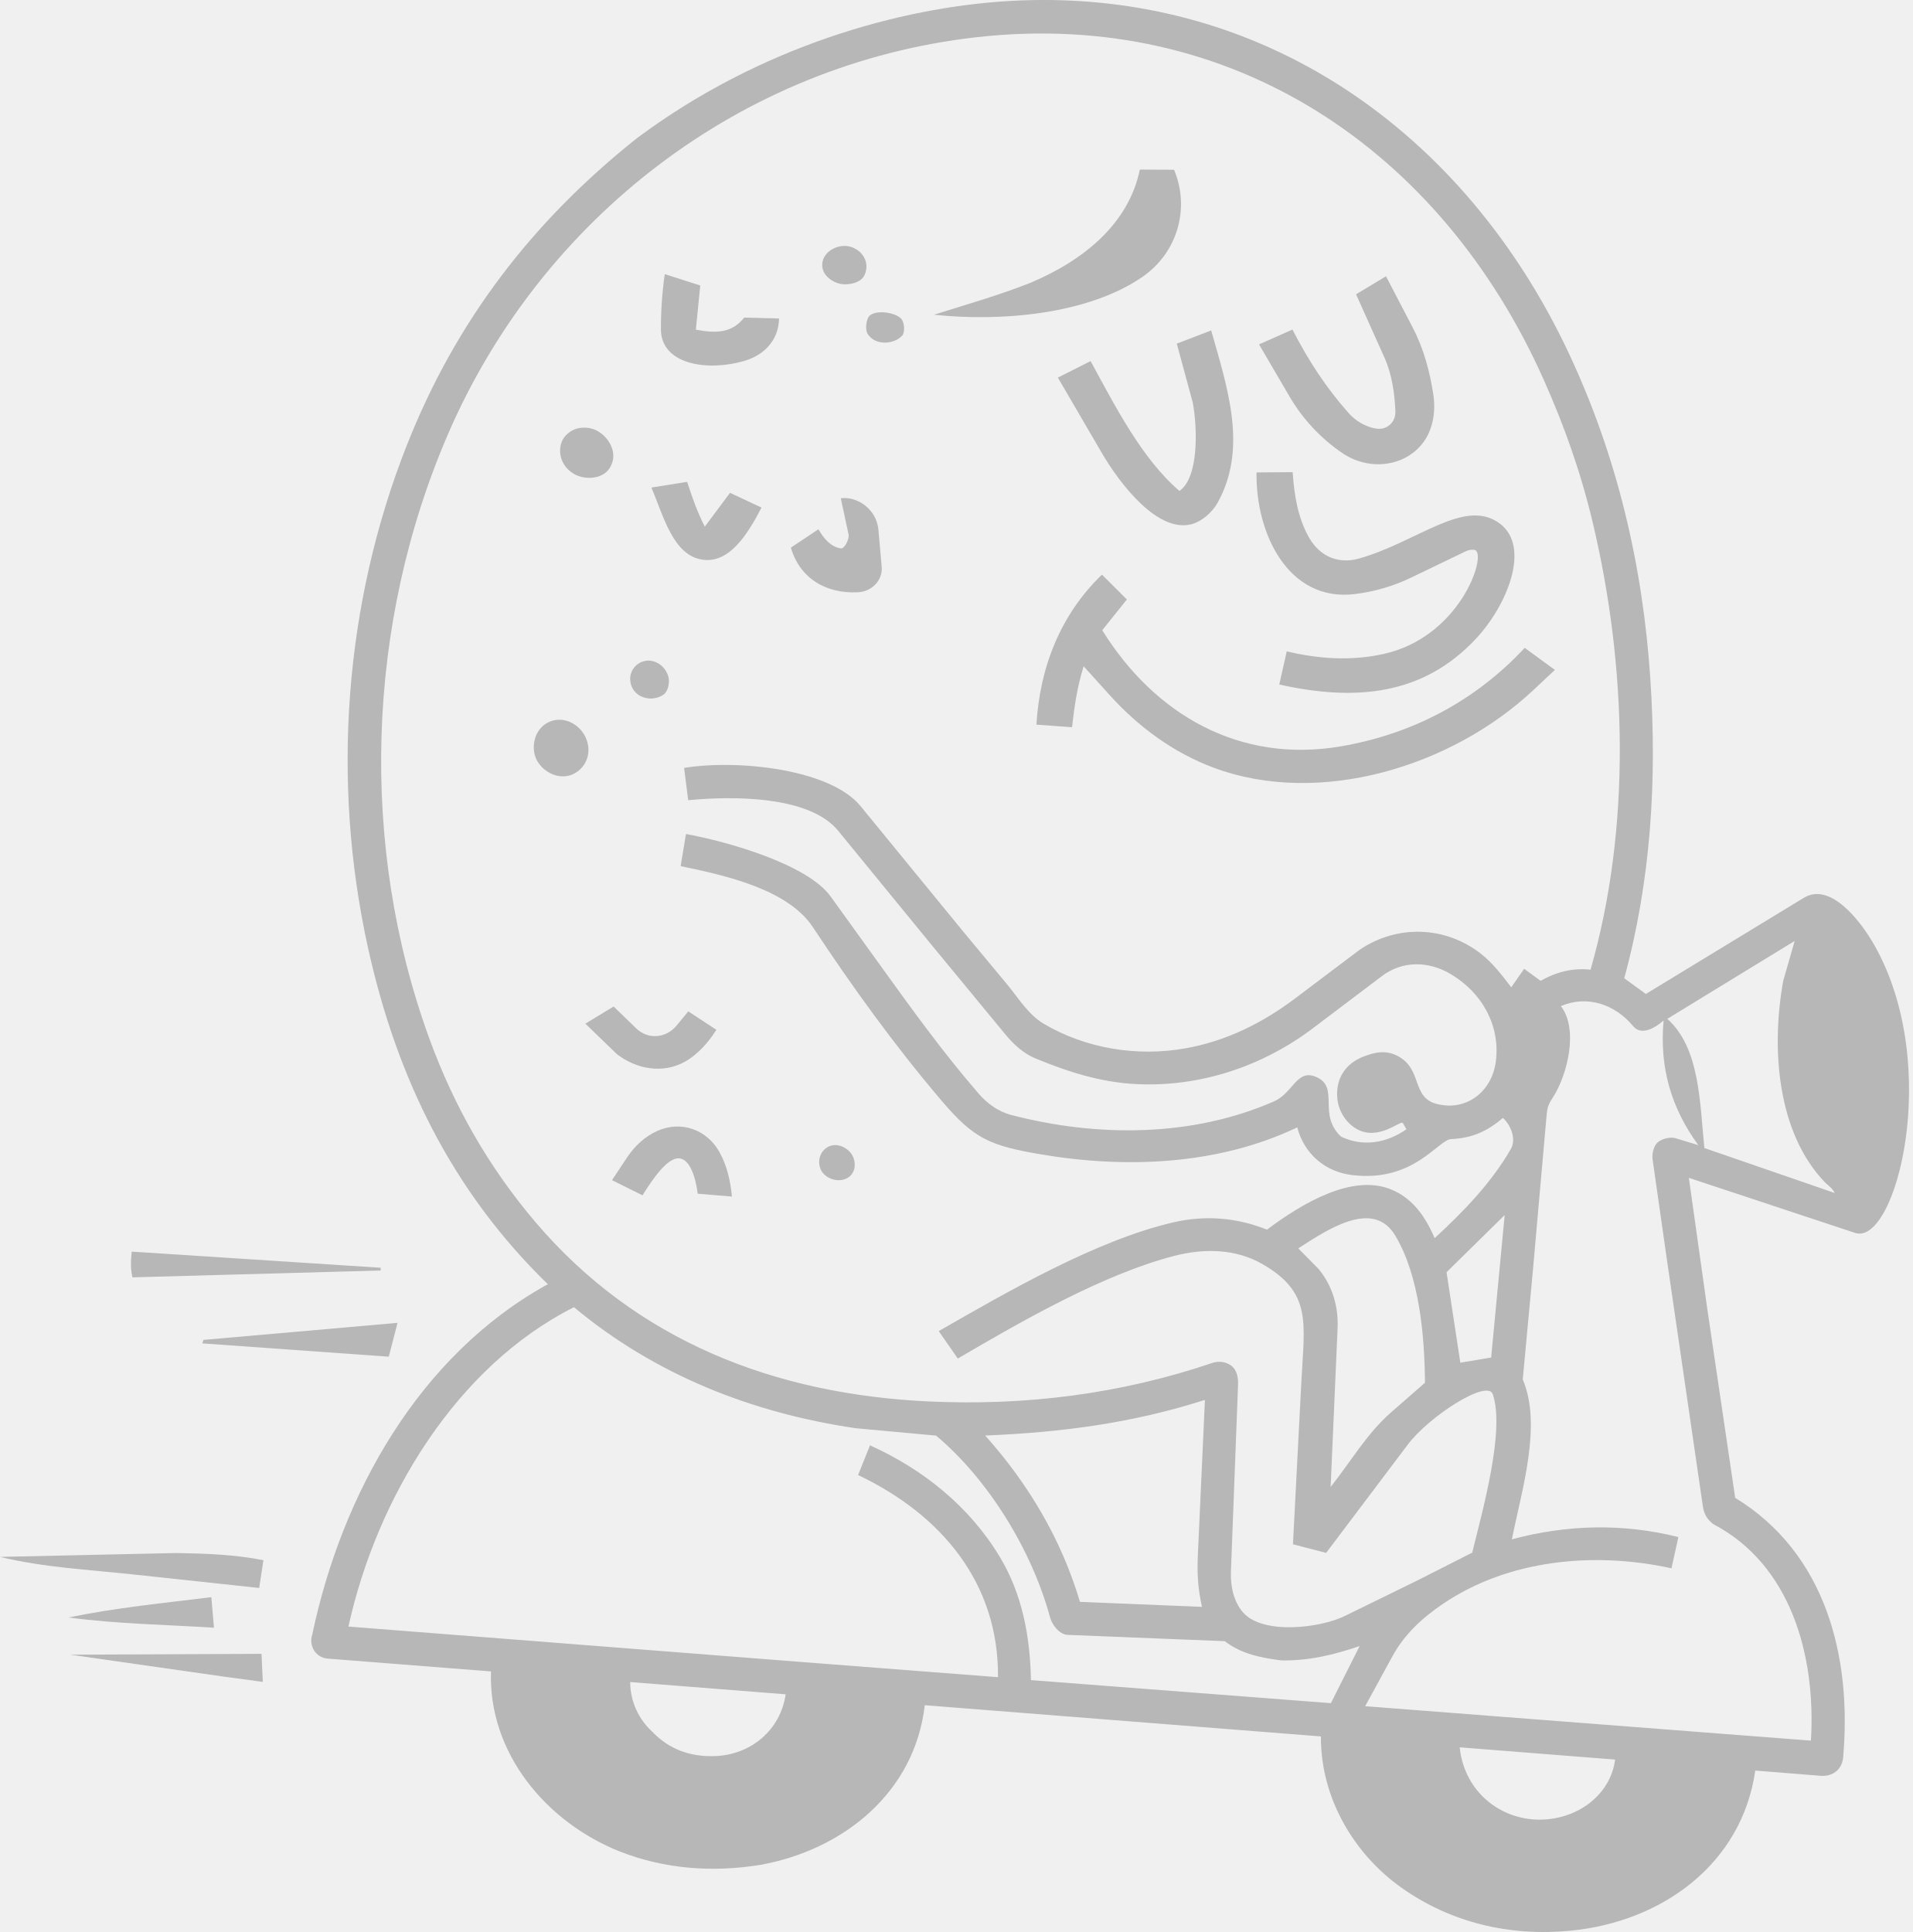
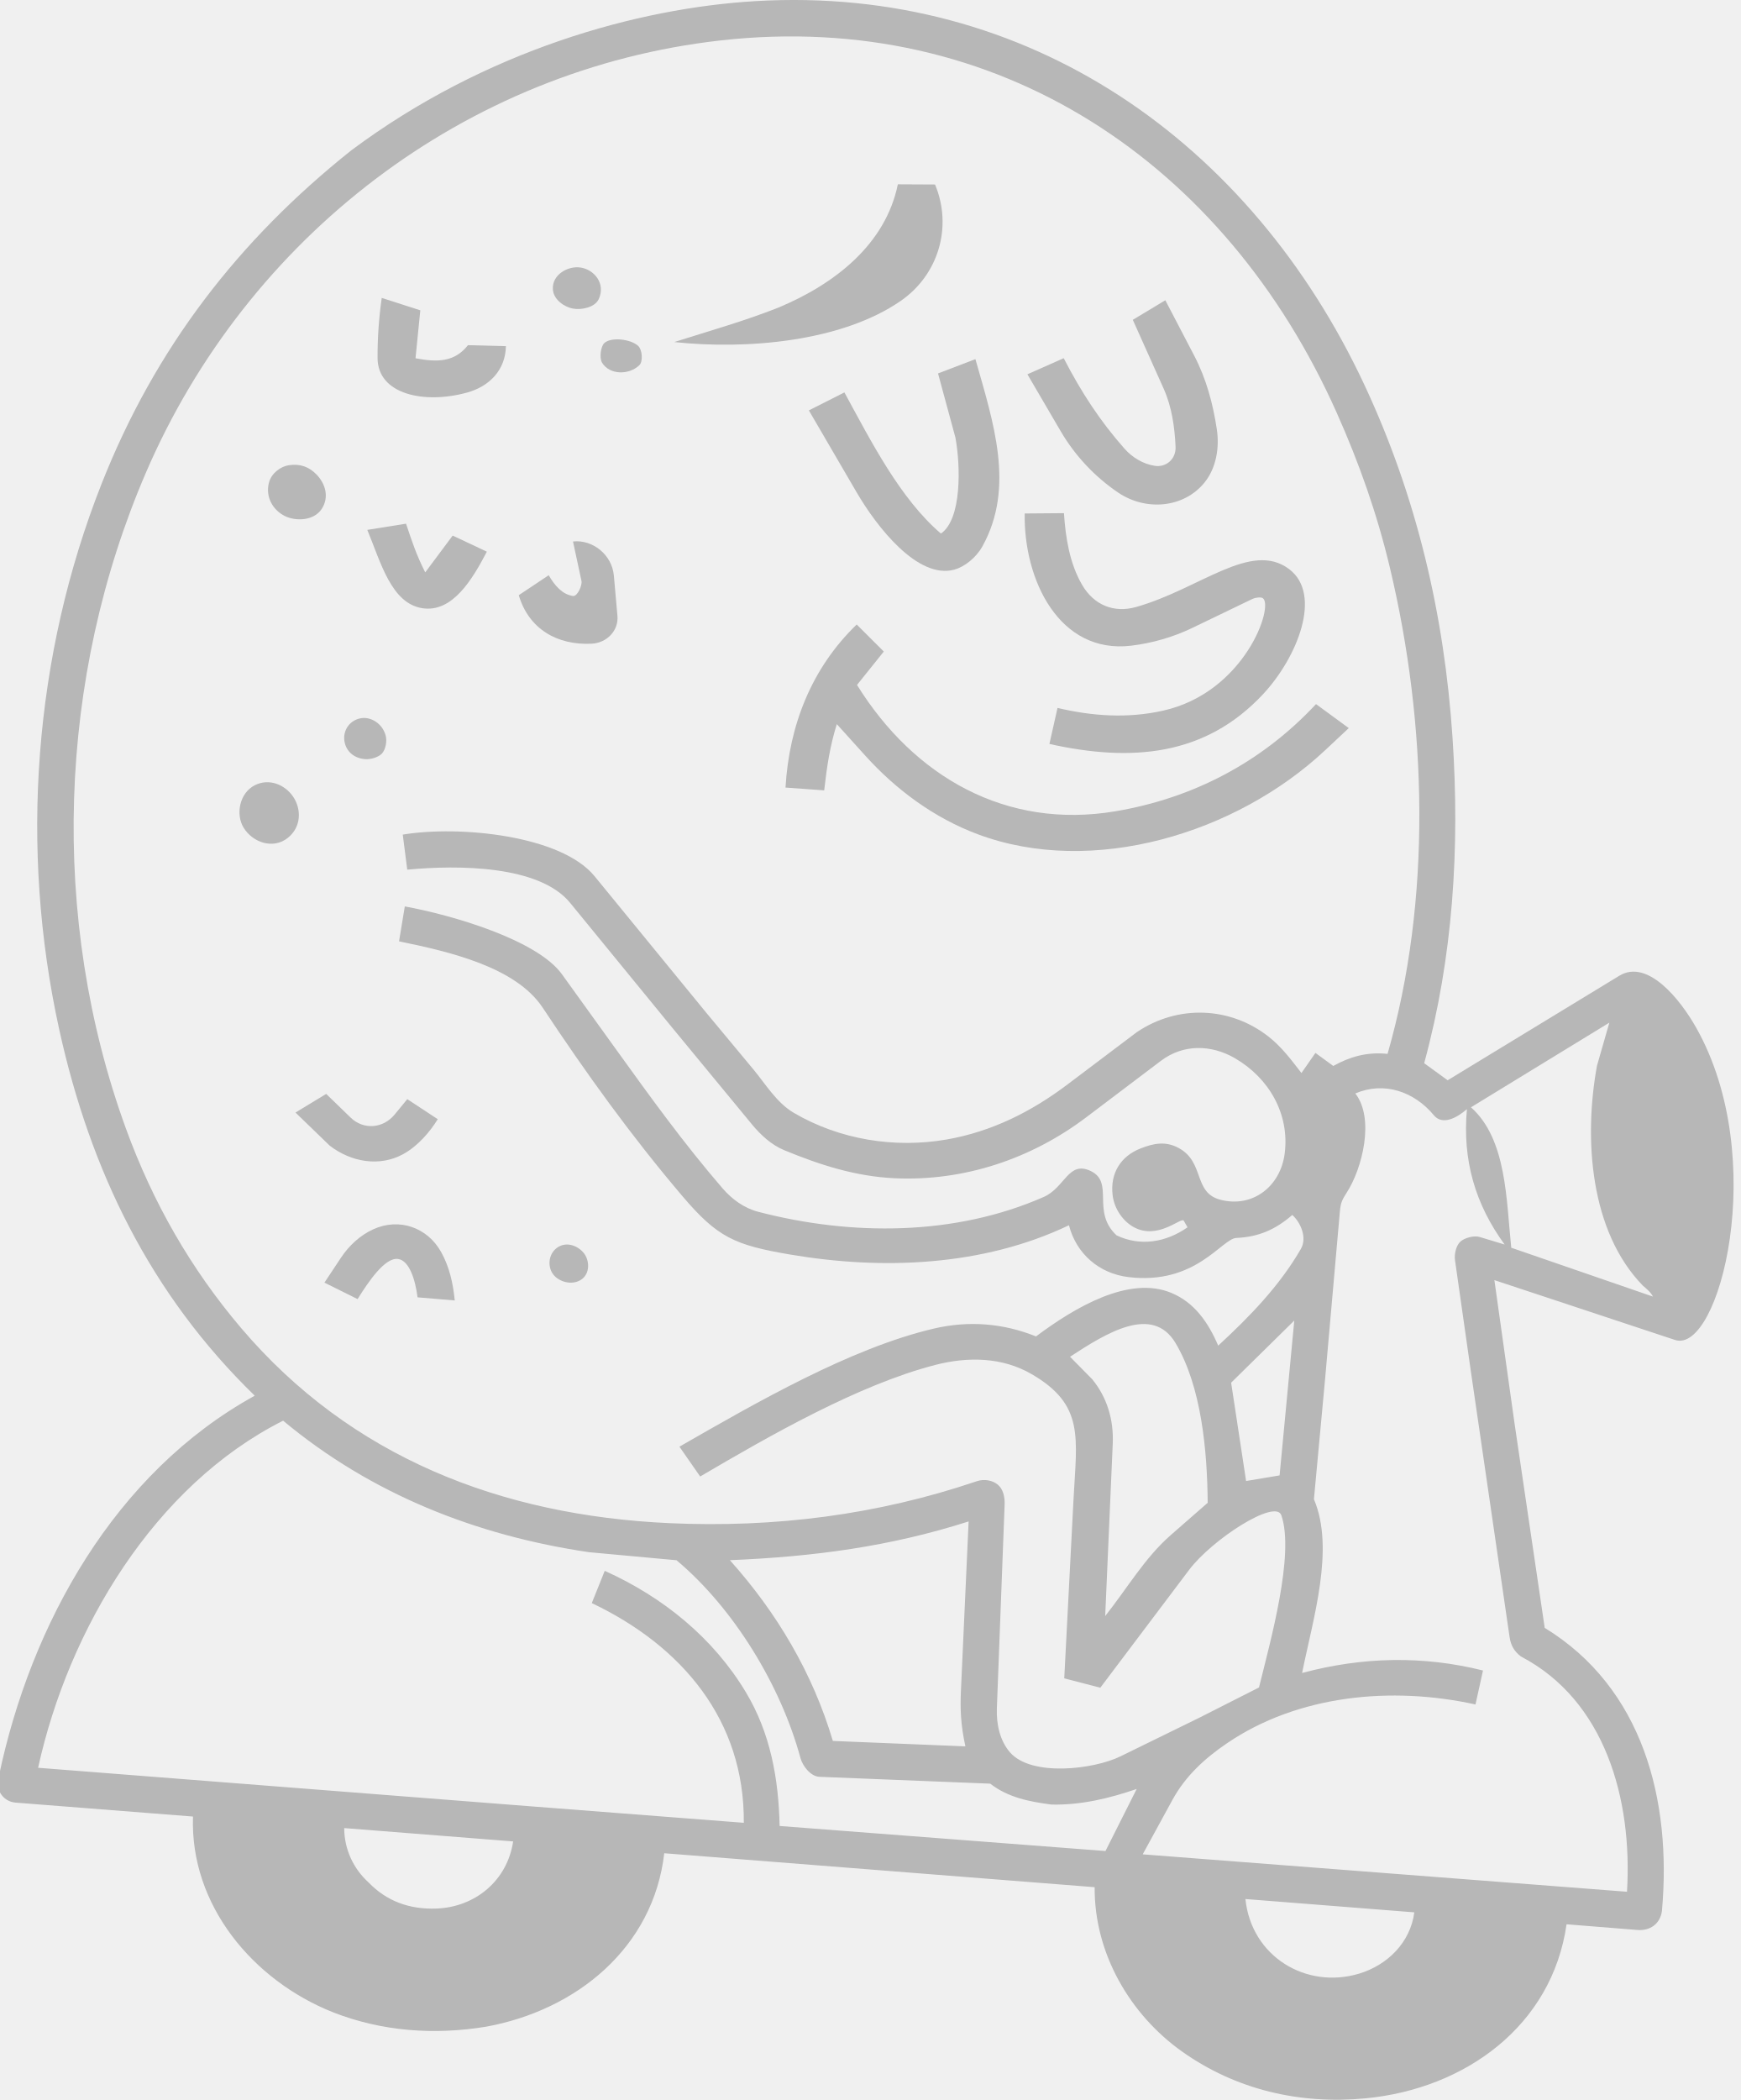
- <svg xmlns="http://www.w3.org/2000/svg" preserveAspectRatio="none" overflow="visible" style="display: block;" width="109.876" height="110.986" viewBox="0 0 109.876 110.986" fill="none">
-   <g id="loadGroup 1" clip-path="url(#clip0_0_4)">
-     <path id="Vector" d="M14.887 91.223L7.66 90.447C5.07 90.168 2.535 90.048 -0.001 89.438L10.136 89.215C11.872 89.248 13.438 89.298 15.129 89.627L14.887 91.223Z" fill="black" fill-opacity="0.24" />
-     <path id="Vector_2" d="M22.329 77.937L11.62 77.172L11.687 76.972L22.833 75.993L22.329 77.937Z" fill="black" fill-opacity="0.24" />
-     <path id="Vector_3" d="M21.862 72.985L7.608 73.379C7.503 72.937 7.5 72.472 7.565 71.901L21.867 72.828L21.862 72.985Z" fill="black" fill-opacity="0.24" />
-     <path id="Vector_4" d="M15.095 96.618L12.918 96.324L4.041 95.056L15.02 95.007L15.095 96.618Z" fill="black" fill-opacity="0.24" />
-     <path id="Vector_5" d="M12.289 93.506C9.415 93.323 6.805 93.296 3.929 92.918C6.761 92.34 9.348 92.099 12.139 91.751L12.289 93.506Z" fill="black" fill-opacity="0.24" />
-     <path id="Vector_6" d="M88.048 39.663C83.359 44.053 75.773 46.36 69.71 44.102C67.394 43.24 65.377 41.748 63.746 39.941L62.24 38.274C61.873 39.459 61.72 40.489 61.574 41.776L59.529 41.628C59.725 38.321 60.911 35.309 63.292 33.01L64.724 34.438L63.309 36.204C66.321 41.056 71.191 43.856 76.97 42.882C81.08 42.188 84.708 40.291 87.575 37.218L89.307 38.484L88.048 39.663Z" fill="black" fill-opacity="0.24" />
-     <path id="Vector_7" d="M84.778 36.687C81.716 39.973 77.809 40.288 73.478 39.323L73.906 37.419C75.741 37.854 77.611 37.984 79.486 37.564C83.818 36.593 85.369 32.013 84.754 31.614C84.648 31.545 84.352 31.59 84.223 31.652L81.032 33.19C80.015 33.68 78.908 33.996 77.797 34.129C74.002 34.582 72.112 30.659 72.172 27.141L74.246 27.124C74.331 28.417 74.546 29.776 75.2 30.904C75.823 31.98 76.884 32.418 78.06 32.085C81.448 31.124 84.135 28.565 86.149 30.081C87.926 31.418 86.584 34.749 84.778 36.687Z" fill="black" fill-opacity="0.24" />
-     <path id="Vector_8" d="M60.761 21.692L62.64 20.743C64.047 23.324 65.585 26.356 67.743 28.203C68.848 27.453 68.787 24.636 68.51 23.133L67.59 19.74L69.566 18.983C70.508 22.308 71.675 25.751 69.934 28.882C69.598 29.486 68.985 29.962 68.456 30.108C66.525 30.639 64.357 27.86 63.28 26.012L60.761 21.692Z" fill="black" fill-opacity="0.24" />
-     <path id="Vector_9" d="M74.234 18.933C75.163 20.738 76.167 22.27 77.457 23.726C77.867 24.188 78.433 24.524 79.04 24.621C79.656 24.719 80.177 24.258 80.147 23.616C80.101 22.58 79.949 21.505 79.52 20.547L77.887 16.905L79.606 15.871L81.136 18.806C81.768 20.017 82.122 21.321 82.328 22.688C82.475 23.66 82.301 24.748 81.664 25.522C80.556 26.868 78.558 27.016 77.109 26.034C75.873 25.196 74.826 24.079 74.072 22.789L72.315 19.784L74.234 18.933Z" fill="black" fill-opacity="0.24" />
-     <path id="Vector_10" d="M65.614 15.908C62.495 18.06 57.491 18.492 53.646 18.08C55.592 17.464 57.346 16.972 59.143 16.263C62.128 15.018 64.815 12.925 65.468 9.742L67.434 9.752C68.366 11.979 67.625 14.522 65.614 15.908Z" fill="black" fill-opacity="0.24" />
-     <path id="Vector_11" d="M42.742 18.245L44.746 18.297C44.721 19.569 43.864 20.428 42.688 20.751C40.437 21.37 37.968 20.854 37.961 18.923C37.958 17.844 38.032 16.805 38.181 15.747L40.221 16.403L39.967 18.937C41.135 19.16 42.034 19.139 42.742 18.245Z" fill="black" fill-opacity="0.24" />
-     <path id="Vector_12" d="M49.279 34.024C47.457 34.114 45.951 33.247 45.425 31.46L47.007 30.404C47.336 30.971 47.734 31.422 48.295 31.503C48.52 31.535 48.79 30.941 48.74 30.707L48.292 28.621C49.326 28.507 50.353 29.318 50.452 30.425L50.641 32.551C50.711 33.336 50.076 33.984 49.279 34.024Z" fill="black" fill-opacity="0.24" />
-     <path id="Vector_13" d="M40.074 68.573C39.958 67.653 39.639 66.624 39.041 66.545C38.349 66.453 37.484 67.736 36.903 68.666L35.151 67.796L36.023 66.483C36.448 65.843 37.031 65.298 37.728 64.979C39.103 64.349 40.602 64.878 41.328 66.192C41.758 66.97 41.952 67.831 42.04 68.738L40.074 68.573Z" fill="black" fill-opacity="0.24" />
-     <path id="Vector_14" d="M43.738 29.16C42.963 30.647 41.915 32.379 40.348 32.151C38.68 31.909 38.129 29.712 37.417 28.008L39.465 27.681C39.793 28.658 40 29.298 40.48 30.255L41.931 28.31L43.738 29.16Z" fill="black" fill-opacity="0.24" />
-     <path id="Vector_15" d="M41.144 59.158C40.722 59.837 40.096 60.568 39.337 60.992C38.071 61.698 36.554 61.423 35.43 60.555L33.621 58.806L35.244 57.821L36.539 59.074C37.22 59.734 38.254 59.654 38.864 58.911L39.532 58.098L41.144 59.158Z" fill="black" fill-opacity="0.24" />
-     <path id="Vector_16" d="M33.206 44.294C32.427 44.908 31.354 44.526 30.878 43.751C30.448 43.051 30.651 41.921 31.47 41.506C32.23 41.12 33.063 41.478 33.491 42.105C33.935 42.754 33.946 43.71 33.206 44.294Z" fill="black" fill-opacity="0.24" />
-     <path id="Vector_17" d="M35.002 26.91C34.589 27.529 33.652 27.559 33.076 27.283C32.434 26.974 32.019 26.267 32.221 25.506C32.359 24.986 32.867 24.651 33.267 24.591C33.862 24.501 34.329 24.669 34.728 25.074C35.183 25.537 35.435 26.26 35.002 26.91Z" fill="black" fill-opacity="0.24" />
-     <path id="Vector_18" d="M49.658 15.796C49.455 16.255 48.737 16.395 48.278 16.309C47.864 16.232 47.27 15.865 47.228 15.301C47.169 14.518 48.033 14.032 48.706 14.142C49.407 14.258 50.023 14.974 49.658 15.796Z" fill="black" fill-opacity="0.24" />
-     <path id="Vector_19" d="M38.384 38.858C38.478 39.178 38.382 39.632 38.188 39.835C38.009 40.023 37.601 40.15 37.304 40.126C36.653 40.075 36.231 39.641 36.197 39.056C36.168 38.536 36.536 38.029 37.138 37.955C37.598 37.898 38.197 38.216 38.384 38.858Z" fill="black" fill-opacity="0.24" />
-     <path id="Vector_20" d="M48.677 67.668C48.193 67.948 47.554 67.739 47.265 67.384C46.952 67.001 46.966 66.341 47.413 65.981C47.885 65.602 48.496 65.813 48.833 66.196C49.18 66.59 49.225 67.352 48.677 67.668Z" fill="black" fill-opacity="0.24" />
-     <path id="Vector_21" d="M51.8 19.302C51.243 19.84 50.219 19.818 49.828 19.17C49.675 18.919 49.759 18.323 49.937 18.145C50.279 17.801 51.351 17.913 51.745 18.292C51.954 18.493 51.998 19.112 51.8 19.302Z" fill="black" fill-opacity="0.24" />
-     <path id="Vector_22" d="M107.685 54.346C106.801 52.77 105.082 50.678 103.61 51.574L94.532 57.1L93.291 56.198C94.821 50.579 95.178 44.83 94.79 38.999C94.357 32.489 92.888 26.234 90.127 20.335C84.139 7.543 72.398 -0.79 57.949 0.059C51.724 0.425 43.663 2.655 36.575 7.944C30.593 12.706 26.192 18.419 23.366 25.579C19.778 34.671 19.027 44.844 21.127 54.401C22.777 61.908 25.966 68.426 31.466 73.773C24.062 77.853 19.635 85.825 17.938 93.889C17.718 94.529 18.12 95.225 18.824 95.281L28.202 96.017C28.039 100.701 31.373 104.681 35.606 106.364C38.185 107.373 40.94 107.577 43.693 107.125C48.463 106.258 52.54 102.958 53.116 97.957L75.87 99.751C75.843 103.261 77.754 106.496 80.489 108.437C83.329 110.452 86.695 111.245 90.191 110.912C95.45 110.411 100.048 107.087 100.817 101.712L104.559 102.012C105.231 102.067 105.765 101.694 105.859 101.011C106.385 95.153 104.858 89.222 99.663 86.044L98.068 75.241L97.002 67.663L106.553 70.826C108.881 71.597 111.57 61.265 107.685 54.346ZM30.746 70.196C28.08 67.059 26.079 63.556 24.659 59.661C20.613 48.557 21.032 35.831 25.725 24.955C31.078 12.55 42.584 3.654 56.102 2.136C70.788 0.487 82.789 8.643 88.663 21.807C89.858 24.485 90.799 27.151 91.479 30.008C93.453 38.298 93.698 47.549 91.355 55.705C90.253 55.591 89.346 55.864 88.485 56.344L87.542 55.654L86.802 56.717C86.271 56.03 85.757 55.335 85.056 54.787C83.016 53.196 80.255 53.098 78.095 54.56L74.428 57.326C72.533 58.756 70.437 59.813 68.049 60.23C65.293 60.71 62.377 60.238 59.959 58.818C59.056 58.287 58.46 57.286 57.819 56.516L55.332 53.524L49.426 46.307C47.67 44.16 42.305 43.615 39.292 44.115L39.529 45.968C42.202 45.714 46.508 45.727 48.139 47.721L53.544 54.328L57.746 59.424C58.209 59.986 58.783 60.518 59.464 60.798C61.334 61.57 63.221 62.181 65.287 62.278C68.953 62.451 72.515 61.257 75.424 59.058L79.373 56.072C80.547 55.184 82.025 55.201 83.288 55.936C85.103 56.992 86.183 58.899 85.916 60.973C85.692 62.72 84.211 63.862 82.509 63.413C81.071 63.034 81.7 61.435 80.313 60.681C79.611 60.299 78.979 60.439 78.308 60.699C77.252 61.107 76.683 62.009 76.819 63.166C76.908 63.923 77.389 64.563 77.941 64.865C79.219 65.563 80.458 64.308 80.58 64.522L80.781 64.872C79.63 65.677 78.273 65.891 77.029 65.298C75.672 64.037 76.935 62.502 75.656 61.894C74.48 61.336 74.302 62.774 73.178 63.268C68.475 65.334 63.012 65.335 58.083 64.052C57.337 63.858 56.695 63.388 56.205 62.82C54.142 60.432 52.357 57.952 50.512 55.39L47.707 51.496C46.397 49.677 41.889 48.364 39.4 47.911L39.094 49.756C41.754 50.303 45.262 51.106 46.691 53.265C48.989 56.737 51.371 60.042 54.069 63.217C55.933 65.411 56.84 65.813 59.778 66.312C64.632 67.136 69.95 66.942 74.51 64.763C74.902 66.269 76.1 67.319 77.67 67.505C81.228 67.928 82.591 65.467 83.362 65.434C84.556 65.383 85.448 64.975 86.32 64.219C86.768 64.626 87.111 65.426 86.773 66.013C85.657 67.95 84.075 69.586 82.401 71.127C81.874 69.894 81.145 68.851 79.934 68.343C77.686 67.4 74.816 69.111 72.77 70.639C71.046 69.947 69.227 69.79 67.369 70.225C62.949 71.26 57.938 74.163 53.918 76.467L55.014 78.043C58.711 75.873 63.38 73.198 67.432 72.149C69.178 71.697 70.993 71.734 72.536 72.631C75.348 74.264 74.923 75.97 74.751 79.279L74.263 88.712L76.169 89.207L80.864 82.979C82.086 81.358 85.434 79.205 85.74 80.093C86.45 82.158 85.161 86.747 84.558 89.195L81.386 90.803L77.23 92.838C75.821 93.528 72.52 93.928 71.39 92.62C70.861 92.007 70.668 91.137 70.7 90.296L71.11 79.527C71.125 79.123 71.033 78.711 70.749 78.475C70.481 78.252 70.045 78.155 69.633 78.295C64.382 80.075 58.949 80.764 53.391 80.51C44.496 80.105 36.553 77.029 30.746 70.196ZM86.424 69.8L85.647 77.986L83.876 78.282L83.085 73.085L86.424 69.8ZM75.746 72.909L74.568 71.714C76.497 70.454 78.926 68.94 80.148 70.993C81.52 73.3 81.824 76.712 81.846 79.433L79.895 81.138C78.516 82.345 77.609 83.931 76.427 85.42L76.826 76.31C76.882 75.039 76.522 73.858 75.746 72.909ZM69.036 92.308L62.029 92.021C60.964 88.434 59.07 85.242 56.585 82.467C61.019 82.282 65.038 81.75 69.207 80.419L68.801 89.336C68.757 90.332 68.785 91.15 69.036 92.308ZM41.069 100.881C39.629 100.934 38.428 100.479 37.49 99.507C36.684 98.779 36.2 97.752 36.196 96.627L45.127 97.332C44.825 99.382 43.141 100.806 41.069 100.881ZM76.442 97.84L59.215 96.516C59.162 94.004 58.722 91.603 57.44 89.462C55.705 86.565 53.041 84.412 49.97 83.03L49.285 84.735C54.045 86.997 57.367 90.918 57.322 96.348L45.97 95.47L20.013 93.44C21.626 86.102 26.166 78.518 32.967 75.093C37.629 78.98 43.179 81.165 49.133 82.044L53.766 82.47C56.795 85.014 59.282 89.093 60.319 92.934C60.424 93.319 60.84 93.898 61.322 93.917L70.349 94.279C71.292 95.008 72.402 95.231 73.595 95.384C75.153 95.415 76.632 95.061 78.093 94.559L76.442 97.84ZM89.841 104.324C87.05 105.157 84.155 103.42 83.839 100.377L92.769 101.081C92.561 102.674 91.35 103.873 89.841 104.324ZM96.219 65.382C95.94 65.297 95.433 65.419 95.203 65.631C94.988 65.828 94.872 66.269 94.921 66.613L95.743 72.376L97.806 86.527C97.872 86.977 98.049 87.282 98.406 87.557C102.84 89.874 104.312 95.077 104.013 99.993L78.41 98.015L79.975 95.149C80.673 93.87 81.69 92.943 82.868 92.142C86.618 89.592 91.558 89.115 96.003 90.093L96.4 88.298C93.227 87.504 90.026 87.573 86.837 88.429C87.414 85.552 88.575 81.868 87.462 79.244L88.048 72.94L88.834 64.035C88.875 63.573 88.954 63.412 89.197 63.036C90.023 61.759 90.681 59.117 89.65 57.797C91.171 57.146 92.762 57.695 93.804 58.95C94.253 59.492 95.004 59.1 95.551 58.626C95.306 61.316 95.987 63.65 97.544 65.782L96.219 65.382ZM97.894 65.951C97.629 63.45 97.663 60.214 95.764 58.529L103.08 54.054L102.426 56.333C101.719 60.204 102.058 65.085 104.851 67.954C105.058 68.131 105.282 68.317 105.383 68.534L97.894 65.951Z" fill="black" fill-opacity="0.24" />
+ <svg xmlns="http://www.w3.org/2000/svg" width="92" height="111" viewBox="0 0 92 111" fill="none">
+   <g clip-path="url(#clip0_244_96551)">
+     <path d="M70.046 39.664C65.357 44.053 57.772 46.361 51.708 44.102C49.392 43.24 47.376 41.748 45.744 39.941L44.239 38.274C43.872 39.459 43.719 40.489 43.572 41.776L41.527 41.628C41.723 38.322 42.909 35.309 45.291 33.01L46.723 34.438L45.307 36.204C48.32 41.056 53.19 43.856 58.968 42.882C63.078 42.189 66.706 40.291 69.573 37.218L71.305 38.485L70.046 39.664Z" fill="black" fill-opacity="0.24" />
+     <path d="M66.779 36.687C63.717 39.973 59.81 40.288 55.479 39.323L55.908 37.419C57.742 37.854 59.612 37.984 61.487 37.564C65.819 36.593 67.37 32.013 66.756 31.614C66.649 31.545 66.353 31.59 66.224 31.652L63.034 33.189C62.017 33.679 60.91 33.996 59.799 34.129C56.003 34.582 54.113 30.659 54.173 27.141L56.248 27.124C56.332 28.417 56.548 29.776 57.201 30.904C57.824 31.98 58.885 32.418 60.061 32.085C63.449 31.124 66.136 28.565 68.151 30.081C69.927 31.418 68.586 34.748 66.779 36.687Z" fill="black" fill-opacity="0.24" />
+     <path d="M42.762 21.692L44.641 20.742C46.047 23.323 47.585 26.356 49.743 28.203C50.848 27.453 50.788 24.636 50.511 23.132L49.591 19.739L51.567 18.983C52.509 22.308 53.676 25.751 51.935 28.882C51.599 29.486 50.985 29.962 50.456 30.108C48.526 30.639 46.358 27.86 45.281 26.012L42.762 21.692Z" fill="black" fill-opacity="0.24" />
+     <path d="M56.235 18.933C57.164 20.738 58.168 22.27 59.458 23.726C59.868 24.188 60.434 24.524 61.041 24.621C61.657 24.719 62.178 24.258 62.149 23.616C62.102 22.58 61.95 21.505 61.521 20.547L59.888 16.905L61.607 15.871L63.138 18.806C63.769 20.017 64.123 21.321 64.329 22.688C64.476 23.66 64.302 24.748 63.665 25.522C62.557 26.868 60.559 27.016 59.11 26.034C57.874 25.196 56.827 24.079 56.073 22.789L54.316 19.784L56.235 18.933Z" fill="black" fill-opacity="0.24" />
+     <path d="M47.613 15.908C44.493 18.06 39.49 18.492 35.645 18.08C37.591 17.464 39.344 16.973 41.141 16.263C44.126 15.018 46.813 12.925 47.467 9.742L49.432 9.752C50.365 11.979 49.624 14.522 47.613 15.908Z" fill="black" fill-opacity="0.24" />
+     <path d="M24.741 18.245L26.746 18.297C26.721 19.569 25.864 20.428 24.688 20.751C22.436 21.37 19.967 20.854 19.961 18.923C19.957 17.844 20.032 16.805 20.181 15.747L22.22 16.403L21.967 18.937C23.135 19.16 24.034 19.139 24.741 18.245Z" fill="black" fill-opacity="0.24" />
+     <path d="M31.28 34.024C29.458 34.115 27.952 33.247 27.426 31.46L29.008 30.405C29.337 30.971 29.736 31.422 30.296 31.503C30.521 31.535 30.791 30.941 30.741 30.707L30.293 28.621C31.327 28.507 32.355 29.319 32.453 30.425L32.642 32.551C32.712 33.336 32.077 33.984 31.28 34.024Z" fill="black" fill-opacity="0.24" />
+     <path d="M22.075 68.573C21.959 67.653 21.64 66.623 21.042 66.545C20.351 66.453 19.485 67.736 18.904 68.666L17.152 67.796L18.024 66.482C18.449 65.843 19.032 65.298 19.729 64.979C21.105 64.349 22.603 64.878 23.329 66.192C23.759 66.97 23.953 67.831 24.041 68.738L22.075 68.573Z" fill="black" fill-opacity="0.24" />
+     <path d="M25.738 29.16C24.963 30.647 23.916 32.379 22.348 32.151C20.681 31.909 20.129 29.712 19.418 28.008L21.466 27.681C21.794 28.658 22 29.297 22.48 30.255L23.932 28.31L25.738 29.16Z" fill="black" fill-opacity="0.24" />
+     <path d="M23.143 59.158C22.722 59.837 22.096 60.568 21.336 60.992C20.07 61.698 18.554 61.423 17.43 60.555L15.621 58.806L17.244 57.821L18.538 59.074C19.22 59.734 20.253 59.654 20.864 58.911L21.531 58.098L23.143 59.158Z" fill="black" fill-opacity="0.24" />
+     <path d="M15.207 44.294C14.428 44.908 13.356 44.526 12.88 43.751C12.45 43.051 12.653 41.921 13.472 41.505C14.231 41.12 15.064 41.478 15.493 42.105C15.937 42.754 15.947 43.71 15.207 44.294Z" fill="black" fill-opacity="0.24" />
+     <path d="M17.001 26.91C16.588 27.529 15.65 27.559 15.074 27.283C14.432 26.974 14.017 26.267 14.22 25.506C14.358 24.986 14.865 24.651 15.265 24.591C15.861 24.501 16.328 24.668 16.726 25.074C17.181 25.537 17.434 26.26 17.001 26.91Z" fill="black" fill-opacity="0.24" />
+     <path d="M31.66 15.797C31.456 16.255 30.739 16.395 30.28 16.309C29.866 16.232 29.272 15.866 29.229 15.301C29.171 14.518 30.035 14.032 30.707 14.143C31.409 14.258 32.024 14.974 31.66 15.797Z" fill="black" fill-opacity="0.24" />
+     <path d="M20.384 38.858C20.477 39.178 20.381 39.632 20.187 39.835C20.008 40.023 19.601 40.15 19.304 40.126C18.652 40.075 18.23 39.641 18.197 39.056C18.168 38.537 18.536 38.029 19.138 37.955C19.598 37.899 20.197 38.216 20.384 38.858Z" fill="black" fill-opacity="0.24" />
+     <path d="M30.677 67.668C30.193 67.948 29.554 67.74 29.265 67.384C28.952 67.001 28.966 66.341 29.413 65.981C29.886 65.603 30.496 65.813 30.833 66.196C31.18 66.59 31.225 67.352 30.677 67.668Z" fill="black" fill-opacity="0.24" />
+     <path d="M33.802 19.302C33.244 19.839 32.221 19.817 31.829 19.17C31.677 18.919 31.761 18.323 31.938 18.144C32.281 17.8 33.352 17.913 33.746 18.292C33.956 18.493 34 19.111 33.802 19.302Z" fill="black" fill-opacity="0.24" />
+     <path d="M89.686 54.346C88.802 52.77 87.083 50.678 85.611 51.574L76.533 57.1L75.292 56.198C76.822 50.579 77.179 44.83 76.791 38.999C76.358 32.489 74.889 26.234 72.128 20.335C66.14 7.543 54.4 -0.79 39.95 0.059C33.725 0.425 25.664 2.655 18.576 7.944C12.594 12.706 8.193 18.419 5.368 25.579C1.779 34.671 1.028 44.844 3.128 54.401C4.778 61.908 7.968 68.427 13.467 73.773C6.063 77.853 1.636 85.825 -0.061 93.889C-0.28 94.529 0.121 95.225 0.825 95.281L10.203 96.017C10.04 100.701 13.374 104.681 17.607 106.364C20.186 107.373 22.942 107.577 25.695 107.125C30.464 106.258 34.541 102.958 35.117 97.957L57.871 99.751C57.845 103.261 59.755 106.496 62.49 108.437C65.33 110.452 68.696 111.245 72.192 110.912C77.451 110.411 82.049 107.087 82.819 101.712L86.56 102.012C87.232 102.067 87.766 101.694 87.861 101.011C88.386 95.153 86.859 89.222 81.664 86.044L80.069 75.241L79.003 67.663L88.554 70.826C90.882 71.597 93.571 61.265 89.686 54.346ZM12.747 70.196C10.081 67.059 8.08 63.556 6.66 59.661C2.614 48.557 3.033 35.831 7.726 24.955C13.079 12.55 24.585 3.654 38.103 2.136C52.789 0.487 64.79 8.643 70.664 21.807C71.859 24.485 72.8 27.151 73.48 30.008C75.454 38.298 75.699 47.549 73.356 55.705C72.254 55.591 71.347 55.864 70.486 56.344L69.543 55.654L68.803 56.717C68.272 56.03 67.758 55.335 67.057 54.787C65.018 53.196 62.256 53.098 60.096 54.56L56.429 57.326C54.534 58.756 52.438 59.813 50.051 60.23C47.294 60.71 44.378 60.238 41.96 58.818C41.057 58.287 40.462 57.286 39.821 56.516L37.333 53.524L31.427 46.307C29.671 44.16 24.306 43.615 21.293 44.115L21.53 45.968C24.203 45.714 28.509 45.727 30.14 47.721L35.545 54.328L39.747 59.424C40.21 59.986 40.784 60.518 41.465 60.798C43.335 61.57 45.222 62.181 47.288 62.278C50.954 62.451 54.516 61.257 57.425 59.058L61.374 56.072C62.548 55.184 64.026 55.201 65.29 55.936C67.105 56.992 68.184 58.899 67.918 60.973C67.693 62.72 66.212 63.862 64.51 63.413C63.072 63.034 63.701 61.435 62.315 60.681C61.612 60.299 60.98 60.439 60.31 60.699C59.254 61.107 58.684 62.009 58.82 63.166C58.909 63.923 59.39 64.563 59.942 64.865C61.22 65.563 62.459 64.308 62.581 64.522L62.782 64.872C61.631 65.677 60.274 65.891 59.03 65.298C57.674 64.037 58.936 62.502 57.657 61.894C56.481 61.336 56.303 62.774 55.179 63.268C50.476 65.334 45.013 65.335 40.084 64.052C39.338 63.858 38.696 63.388 38.206 62.82C36.143 60.432 34.358 57.952 32.513 55.39L29.708 51.496C28.398 49.677 23.89 48.364 21.401 47.911L21.096 49.756C23.755 50.303 27.263 51.106 28.692 53.265C30.991 56.737 33.372 60.042 36.071 63.217C37.934 65.411 38.841 65.813 41.779 66.312C46.633 67.136 51.951 66.942 56.512 64.763C56.903 66.269 58.101 67.319 59.671 67.505C63.23 67.928 64.593 65.467 65.363 65.434C66.558 65.383 67.449 64.975 68.321 64.219C68.769 64.626 69.112 65.426 68.774 66.013C67.659 67.95 66.076 69.586 64.402 71.127C63.875 69.894 63.146 68.851 61.935 68.343C59.688 67.4 56.817 69.111 54.771 70.639C53.047 69.947 51.228 69.79 49.37 70.225C44.95 71.26 39.939 74.163 35.919 76.467L37.016 78.043C40.712 75.873 45.381 73.198 49.434 72.149C51.179 71.697 52.994 71.734 54.537 72.631C57.35 74.264 56.924 75.97 56.752 79.279L56.264 88.712L58.17 89.207L62.865 82.979C64.088 81.358 67.435 79.205 67.741 80.093C68.451 82.158 67.162 86.747 66.559 89.195L63.387 90.803L59.231 92.838C57.822 93.528 54.522 93.928 53.391 92.62C52.862 92.007 52.669 91.137 52.701 90.296L53.111 79.527C53.126 79.123 53.035 78.711 52.75 78.475C52.482 78.252 52.046 78.155 51.634 78.295C46.383 80.075 40.95 80.764 35.392 80.51C26.497 80.105 18.554 77.029 12.747 70.196ZM68.425 69.8L67.648 77.986L65.877 78.282L65.086 73.085L68.425 69.8ZM57.747 72.909L56.569 71.714C58.498 70.454 60.927 68.94 62.149 70.993C63.522 73.3 63.826 76.712 63.847 79.433L61.897 81.138C60.517 82.345 59.61 83.931 58.428 85.42L58.827 76.31C58.883 75.039 58.523 73.858 57.747 72.909ZM51.037 92.308L44.03 92.021C42.965 88.434 41.071 85.242 38.586 82.467C43.02 82.282 47.039 81.75 51.208 80.419L50.803 89.336C50.758 90.332 50.786 91.15 51.037 92.308ZM23.07 100.881C21.63 100.934 20.429 100.479 19.491 99.507C18.685 98.779 18.201 97.752 18.197 96.627L27.128 97.332C26.826 99.382 25.142 100.806 23.07 100.881ZM58.443 97.84L41.216 96.516C41.163 94.004 40.723 91.603 39.441 89.462C37.706 86.565 35.043 84.412 31.971 83.03L31.286 84.735C36.046 86.997 39.368 90.918 39.323 96.348L27.971 95.47L2.014 93.44C3.627 86.102 8.167 78.518 14.968 75.093C19.63 78.98 25.18 81.165 31.134 82.044L35.767 82.47C38.796 85.014 41.283 89.093 42.321 92.934C42.425 93.319 42.841 93.898 43.323 93.917L52.35 94.279C53.293 95.008 54.404 95.231 55.596 95.384C57.154 95.415 58.633 95.061 60.094 94.559L58.443 97.84ZM71.842 104.324C69.051 105.157 66.156 103.42 65.841 100.377L74.77 101.081C74.562 102.674 73.351 103.873 71.842 104.324ZM78.22 65.382C77.941 65.297 77.434 65.419 77.204 65.631C76.989 65.828 76.873 66.269 76.922 66.613L77.744 72.376L79.807 86.527C79.873 86.977 80.05 87.282 80.407 87.557C84.841 89.874 86.314 95.077 86.014 99.993L60.411 98.015L61.976 95.149C62.674 93.87 63.691 92.943 64.869 92.142C68.62 89.592 73.559 89.115 78.004 90.093L78.401 88.298C75.228 87.504 72.027 87.573 68.838 88.429C69.415 85.552 70.576 81.868 69.463 79.244L70.049 72.94L70.835 64.035C70.876 63.573 70.955 63.412 71.198 63.036C72.024 61.759 72.682 59.117 71.651 57.797C73.172 57.146 74.763 57.695 75.805 58.95C76.254 59.492 77.005 59.1 77.552 58.626C77.308 61.316 77.988 63.65 79.545 65.782L78.22 65.382ZM79.895 65.951C79.63 63.45 79.664 60.214 77.765 58.529L85.082 54.054L84.427 56.333C83.72 60.204 84.059 65.085 86.852 67.954C87.059 68.131 87.284 68.317 87.385 68.534L79.895 65.951Z" fill="black" fill-opacity="0.24" />
  </g>
  <defs>
-     <clipPath id="clip0_0_4">
-       <rect width="109.876" height="110.986" fill="white" />
+     <clipPath id="clip0_244_96551">
+       <rect width="92" height="111" fill="white" />
    </clipPath>
  </defs>
</svg>
